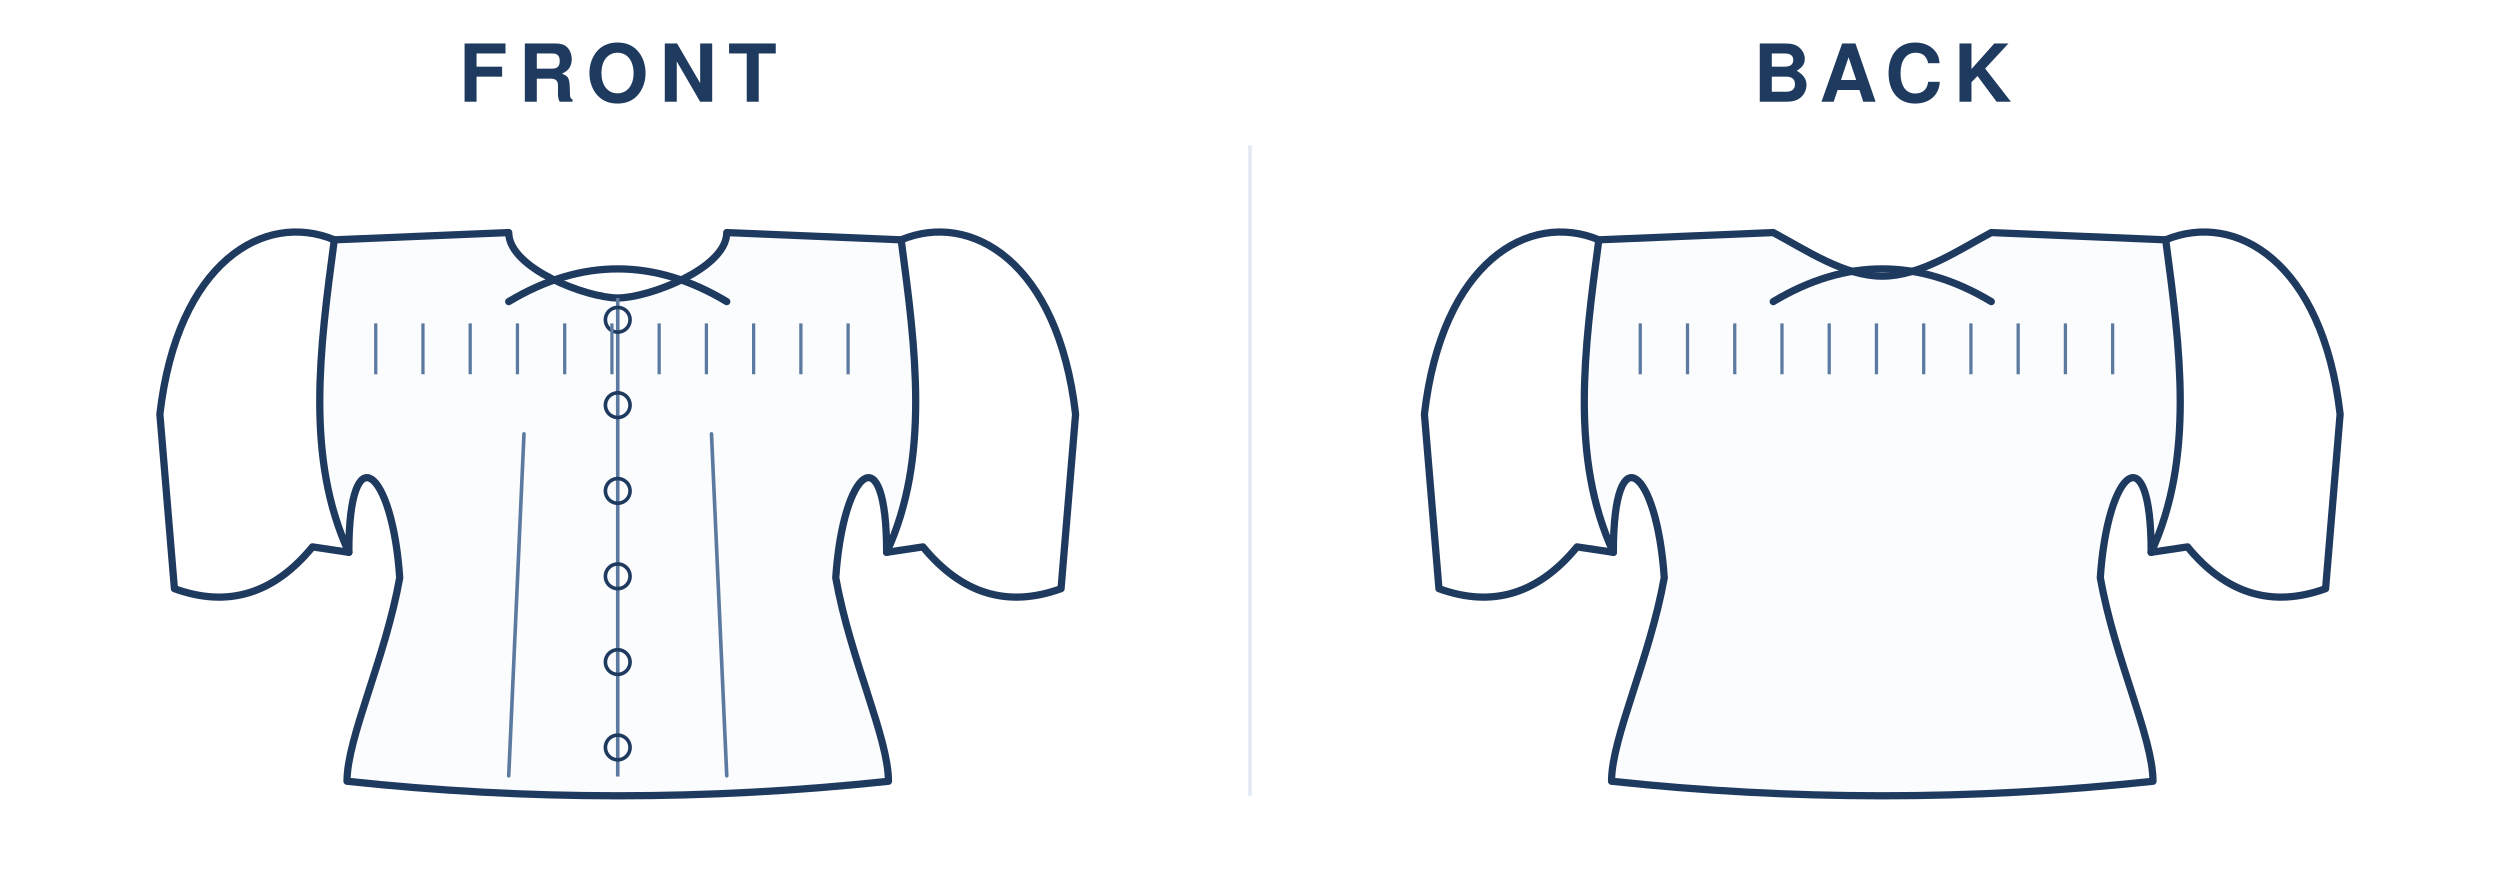
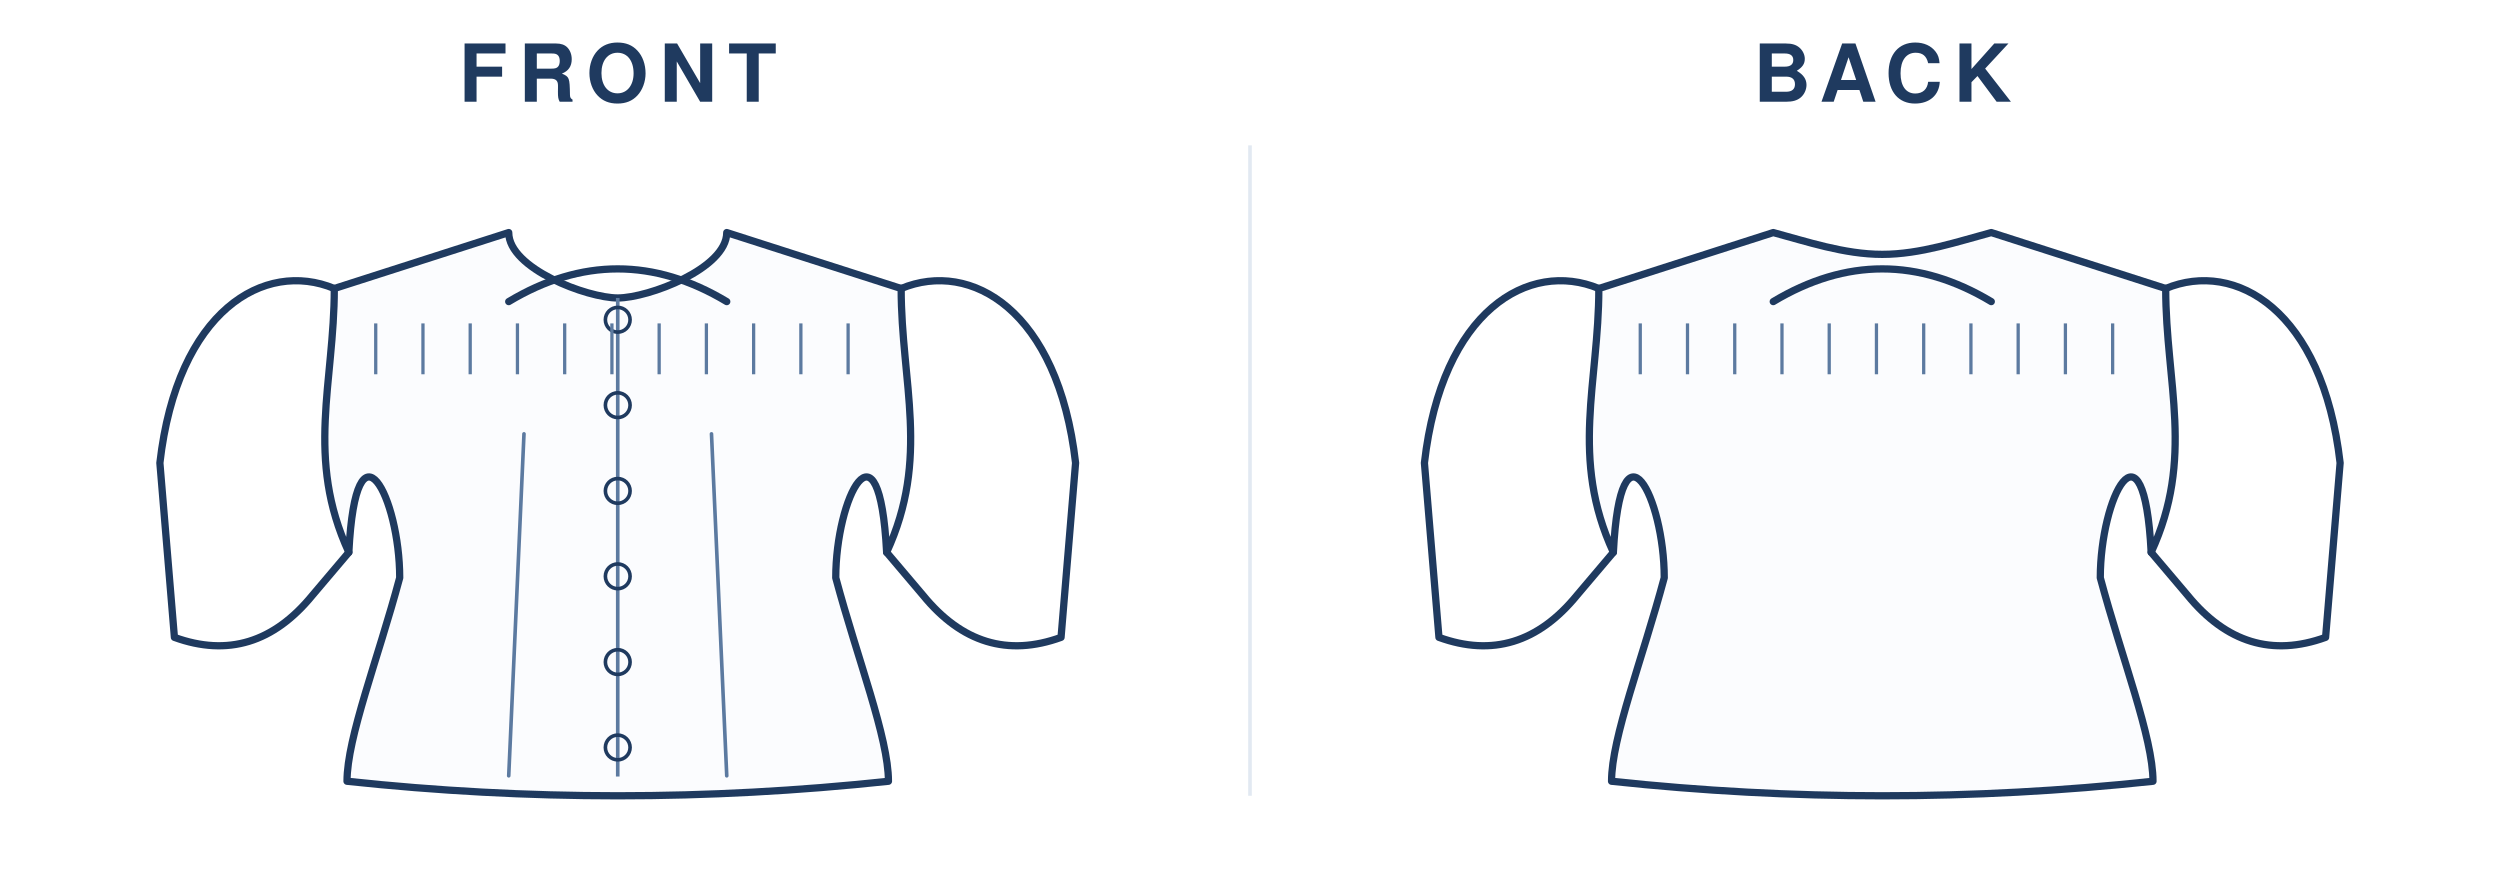
<svg xmlns="http://www.w3.org/2000/svg" viewBox="0 0 688.0 243.0" width="100%" role="img">
  <rect width="688.0" height="243.0" fill="#fff" />
  <text x="170.0" y="28" text-anchor="middle" font-family="Helvetica,Arial,sans-serif" font-size="22" font-weight="600" letter-spacing="3" fill="#1f3a5f">FRONT</text>
  <g transform="translate(24.0 40)">
    <g transform="translate(146.0 20)">
-       <path d="M 0 22.0 C 8.4 22.0 30.0 13.9 30.0 4.0 L 78.0 6.0 C 82.0 36.0 86.0 66.0 74.0 92.0 C 74.0 59.0 62.0 69.0 60.0 99.0 C 64.0 121.4 74.5 143.0 74.5 155.0 Q 37.2 159.0 0.0 159.0 Q -37.2 159.0 -74.5 155.0 C -74.5 143.0 -64.0 121.4 -60.0 99.0 C -62.0 69.0 -74.0 59.0 -74.0 92.0 C -86.0 66.0 -82.0 36.0 -78.0 6.0 L -30.0 4.0 C -30.0 13.9 -8.4 22.0 0.0 22.0 Z" fill="#fbfcfe" stroke="#1f3a5f" stroke-width="2" stroke-linejoin="round" stroke-linecap="round" />
+       <path d="M 0 22.0 C 8.4 22.0 30.0 13.9 30.0 4.0 L 78.0 19.4 C 78.0 45.4 86.0 66.0 74.0 92.0 C 72.0 53.0 60.0 77.0 60.0 99.0 C 66.0 121.4 74.5 143.0 74.5 155.0 Q 37.2 159.0 0.0 159.0 Q -37.2 159.0 -74.5 155.0 C -74.5 143.0 -66.0 121.4 -60.0 99.0 C -60.0 77.0 -72.0 53.0 -74.0 92.0 C -86.0 66.0 -78.0 45.4 -78.0 19.4 L -30.0 4.0 C -30.0 13.9 -8.4 22.0 0.0 22.0 Z" fill="#fbfcfe" stroke="#1f3a5f" stroke-width="2" stroke-linejoin="round" stroke-linecap="round" />
      <g>
-         <path d="M 78.0 6.0 C 97.2 -2.0 121.2 12.0 126.0 54.0 L 122.0 102.0 Q 100.0 110.0 84.0 90.5 L 74.0 92.0 " fill="none" stroke="#1f3a5f" stroke-width="2" stroke-linejoin="round" stroke-linecap="round" />
+         <path d="M 78.0 19.4 C 97.2 11.4 121.2 25.4 126.0 67.4 L 122.0 115.4 Q 100.0 123.4 84.0 103.8 L 74.0 92.0 " fill="none" stroke="#1f3a5f" stroke-width="2" stroke-linejoin="round" stroke-linecap="round" />
        <g transform="scale(-1,1)">
-           <path d="M 78.0 6.0 C 97.2 -2.0 121.2 12.0 126.0 54.0 L 122.0 102.0 Q 100.0 110.0 84.0 90.5 L 74.0 92.0 " fill="none" stroke="#1f3a5f" stroke-width="2" stroke-linejoin="round" stroke-linecap="round" />
+           <path d="M 78.0 19.4 C 97.2 11.4 121.2 25.4 126.0 67.4 L 122.0 115.4 Q 100.0 123.4 84.0 103.8 L 74.0 92.0 " fill="none" stroke="#1f3a5f" stroke-width="2" stroke-linejoin="round" stroke-linecap="round" />
        </g>
      </g>
      <path d="M -30.0 23.0 Q 0 5.0 30.0 23.0" fill="none" stroke="#1f3a5f" stroke-width="2" stroke-linecap="round" />
      <path d="M -30.0 153.5 L -25.8 59.4" fill="none" stroke="#5c7aa0" stroke-width="1" stroke-linecap="round" />
      <path d="M 30.0 153.5 L 25.8 59.4" fill="none" stroke="#5c7aa0" stroke-width="1" stroke-linecap="round" />
      <line x1="0" y1="22.0" x2="0" y2="153.7" stroke="#5c7aa0" stroke-width="1" />
      <circle cx="0" cy="28.0" r="3.4" fill="none" stroke="#1f3a5f" stroke-width="1" />
      <circle cx="0" cy="51.5" r="3.4" fill="none" stroke="#1f3a5f" stroke-width="1" />
      <circle cx="0" cy="75.1" r="3.4" fill="none" stroke="#1f3a5f" stroke-width="1" />
      <circle cx="0" cy="98.6" r="3.4" fill="none" stroke="#1f3a5f" stroke-width="1" />
      <circle cx="0" cy="122.2" r="3.4" fill="none" stroke="#1f3a5f" stroke-width="1" />
      <circle cx="0" cy="145.7" r="3.4" fill="none" stroke="#1f3a5f" stroke-width="1" />
      <line x1="-66.6" y1="29.0" x2="-66.6" y2="43.0" stroke="#5c7aa0" stroke-width="0.9" />
      <line x1="-53.6" y1="29.0" x2="-53.6" y2="43.0" stroke="#5c7aa0" stroke-width="0.9" />
      <line x1="-40.6" y1="29.0" x2="-40.6" y2="43.0" stroke="#5c7aa0" stroke-width="0.9" />
      <line x1="-27.6" y1="29.0" x2="-27.6" y2="43.0" stroke="#5c7aa0" stroke-width="0.9" />
      <line x1="-14.6" y1="29.0" x2="-14.6" y2="43.0" stroke="#5c7aa0" stroke-width="0.9" />
      <line x1="-1.6" y1="29.0" x2="-1.6" y2="43.0" stroke="#5c7aa0" stroke-width="0.9" />
      <line x1="11.4" y1="29.0" x2="11.4" y2="43.0" stroke="#5c7aa0" stroke-width="0.9" />
      <line x1="24.4" y1="29.0" x2="24.4" y2="43.0" stroke="#5c7aa0" stroke-width="0.9" />
      <line x1="37.4" y1="29.0" x2="37.4" y2="43.0" stroke="#5c7aa0" stroke-width="0.9" />
      <line x1="50.4" y1="29.0" x2="50.4" y2="43.0" stroke="#5c7aa0" stroke-width="0.9" />
      <line x1="63.4" y1="29.0" x2="63.4" y2="43.0" stroke="#5c7aa0" stroke-width="0.9" />
    </g>
  </g>
  <text x="518.0" y="28" text-anchor="middle" font-family="Helvetica,Arial,sans-serif" font-size="22" font-weight="600" letter-spacing="3" fill="#1f3a5f">BACK</text>
  <g transform="translate(372.0 40)">
    <g transform="translate(146.0 20)">
-       <path d="M 0 16.0 C 10.5 16.0 21.0 8.8 30.0 4.0 L 78.0 6.0 C 82.0 36.0 86.0 66.0 74.0 92.0 C 74.0 59.0 62.0 69.0 60.0 99.0 C 64.0 121.4 74.5 143.0 74.5 155.0 Q 37.2 159.0 0.0 159.0 Q -37.2 159.0 -74.5 155.0 C -74.5 143.0 -64.0 121.4 -60.0 99.0 C -62.0 69.0 -74.0 59.0 -74.0 92.0 C -86.0 66.0 -82.0 36.0 -78.0 6.0 L -30.0 4.0 C -21.0 8.8 -10.5 16.0 0.0 16.0 Z" fill="#fbfcfe" stroke="#1f3a5f" stroke-width="2" stroke-linejoin="round" stroke-linecap="round" />
+       <path d="M 0 10.0 C 10.5 10.0 21.0 6.4 30.0 4.0 L 78.0 19.4 C 78.0 45.4 86.0 66.0 74.0 92.0 C 72.0 53.0 60.0 77.0 60.0 99.0 C 66.0 121.4 74.5 143.0 74.5 155.0 Q 37.2 159.0 0.0 159.0 Q -37.2 159.0 -74.5 155.0 C -74.5 143.0 -66.0 121.4 -60.0 99.0 C -60.0 77.0 -72.0 53.0 -74.0 92.0 C -86.0 66.0 -78.0 45.4 -78.0 19.4 L -30.0 4.0 C -21.0 6.4 -10.5 10.0 0.0 10.0 Z" fill="#fbfcfe" stroke="#1f3a5f" stroke-width="2" stroke-linejoin="round" stroke-linecap="round" />
      <g>
-         <path d="M 78.0 6.0 C 97.2 -2.0 121.2 12.0 126.0 54.0 L 122.0 102.0 Q 100.0 110.0 84.0 90.5 L 74.0 92.0 " fill="none" stroke="#1f3a5f" stroke-width="2" stroke-linejoin="round" stroke-linecap="round" />
+         <path d="M 78.0 19.4 C 97.2 11.4 121.2 25.4 126.0 67.4 L 122.0 115.4 Q 100.0 123.4 84.0 103.8 L 74.0 92.0 " fill="none" stroke="#1f3a5f" stroke-width="2" stroke-linejoin="round" stroke-linecap="round" />
        <g transform="scale(-1,1)">
-           <path d="M 78.0 6.0 C 97.2 -2.0 121.2 12.0 126.0 54.0 L 122.0 102.0 Q 100.0 110.0 84.0 90.5 L 74.0 92.0 " fill="none" stroke="#1f3a5f" stroke-width="2" stroke-linejoin="round" stroke-linecap="round" />
+           <path d="M 78.0 19.4 C 97.2 11.4 121.2 25.4 126.0 67.4 L 122.0 115.4 Q 100.0 123.4 84.0 103.8 L 74.0 92.0 " fill="none" stroke="#1f3a5f" stroke-width="2" stroke-linejoin="round" stroke-linecap="round" />
        </g>
      </g>
      <path d="M -30.0 23.0 Q 0 5.0 30.0 23.0" fill="none" stroke="#1f3a5f" stroke-width="2" stroke-linecap="round" />
      <line x1="-66.6" y1="29.0" x2="-66.6" y2="43.0" stroke="#5c7aa0" stroke-width="0.9" />
      <line x1="-53.6" y1="29.0" x2="-53.6" y2="43.0" stroke="#5c7aa0" stroke-width="0.9" />
      <line x1="-40.6" y1="29.0" x2="-40.6" y2="43.0" stroke="#5c7aa0" stroke-width="0.9" />
      <line x1="-27.6" y1="29.0" x2="-27.6" y2="43.0" stroke="#5c7aa0" stroke-width="0.9" />
      <line x1="-14.6" y1="29.0" x2="-14.6" y2="43.0" stroke="#5c7aa0" stroke-width="0.9" />
      <line x1="-1.6" y1="29.0" x2="-1.6" y2="43.0" stroke="#5c7aa0" stroke-width="0.9" />
      <line x1="11.4" y1="29.0" x2="11.4" y2="43.0" stroke="#5c7aa0" stroke-width="0.9" />
      <line x1="24.4" y1="29.0" x2="24.4" y2="43.0" stroke="#5c7aa0" stroke-width="0.9" />
      <line x1="37.4" y1="29.0" x2="37.4" y2="43.0" stroke="#5c7aa0" stroke-width="0.9" />
      <line x1="50.4" y1="29.0" x2="50.4" y2="43.0" stroke="#5c7aa0" stroke-width="0.9" />
      <line x1="63.4" y1="29.0" x2="63.4" y2="43.0" stroke="#5c7aa0" stroke-width="0.9" />
    </g>
  </g>
  <line x1="344.0" y1="40" x2="344.0" y2="219.0" stroke="#e2e9f2" stroke-width="1" />
</svg>
